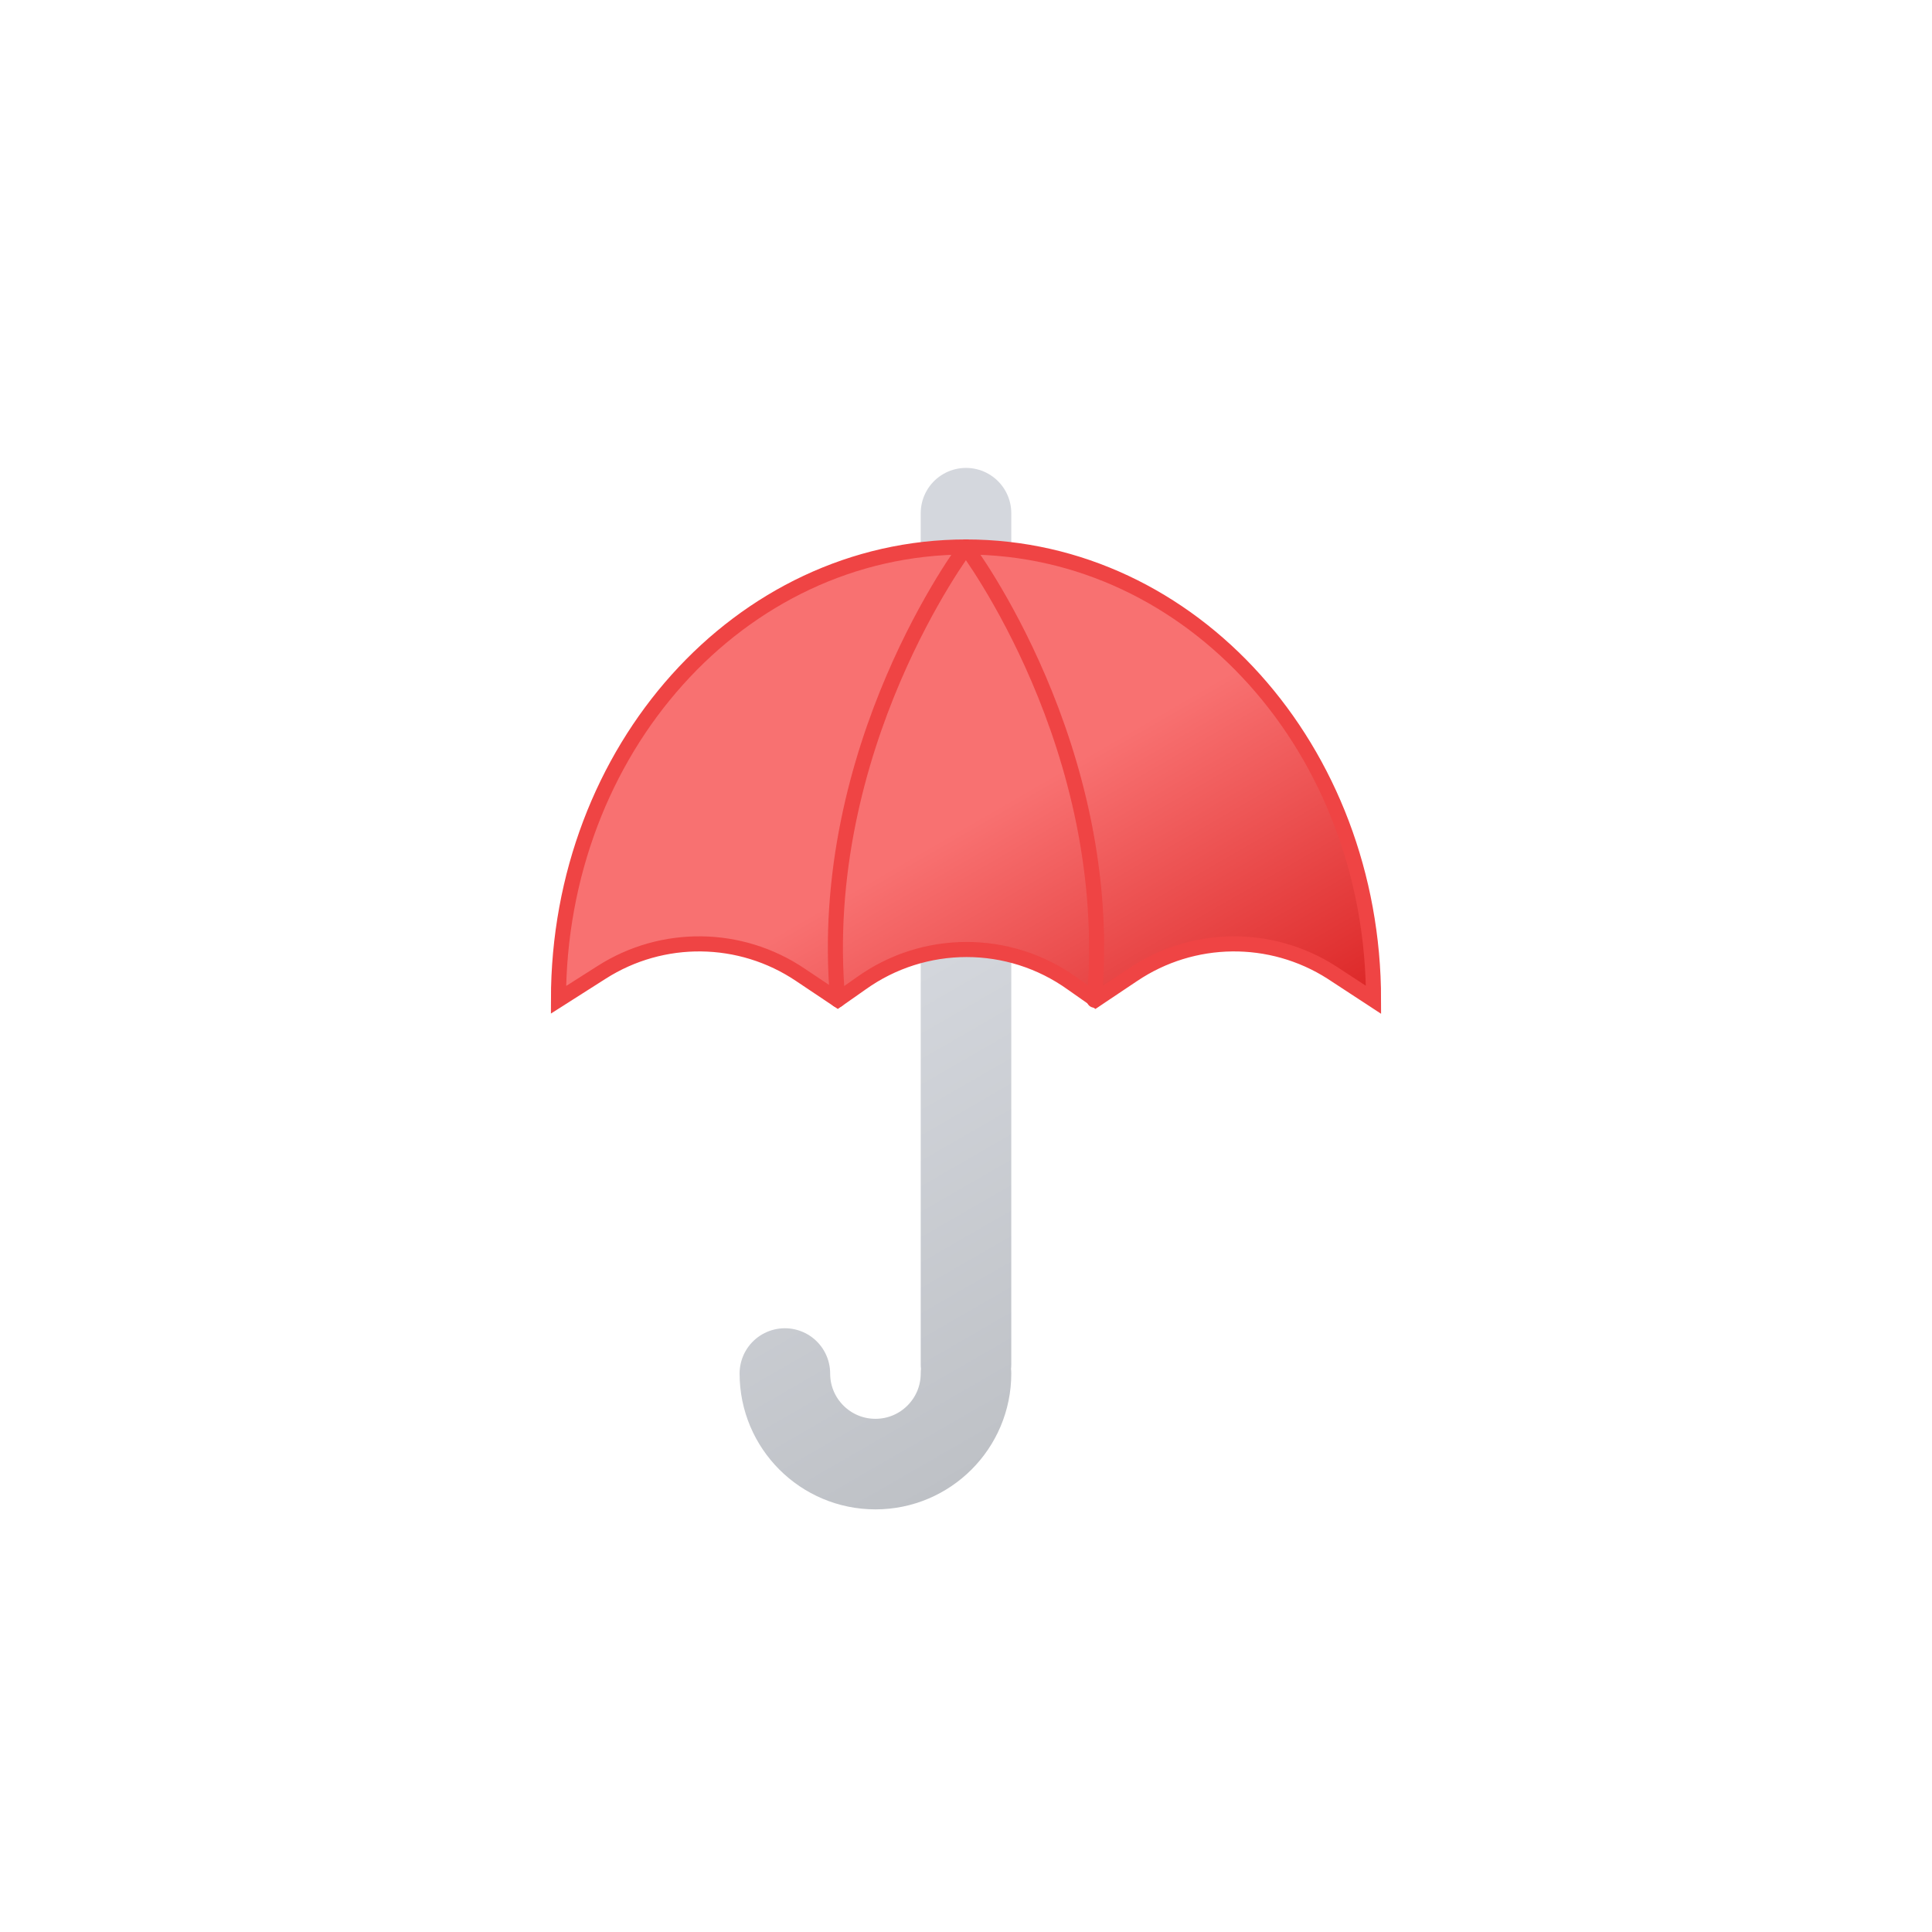
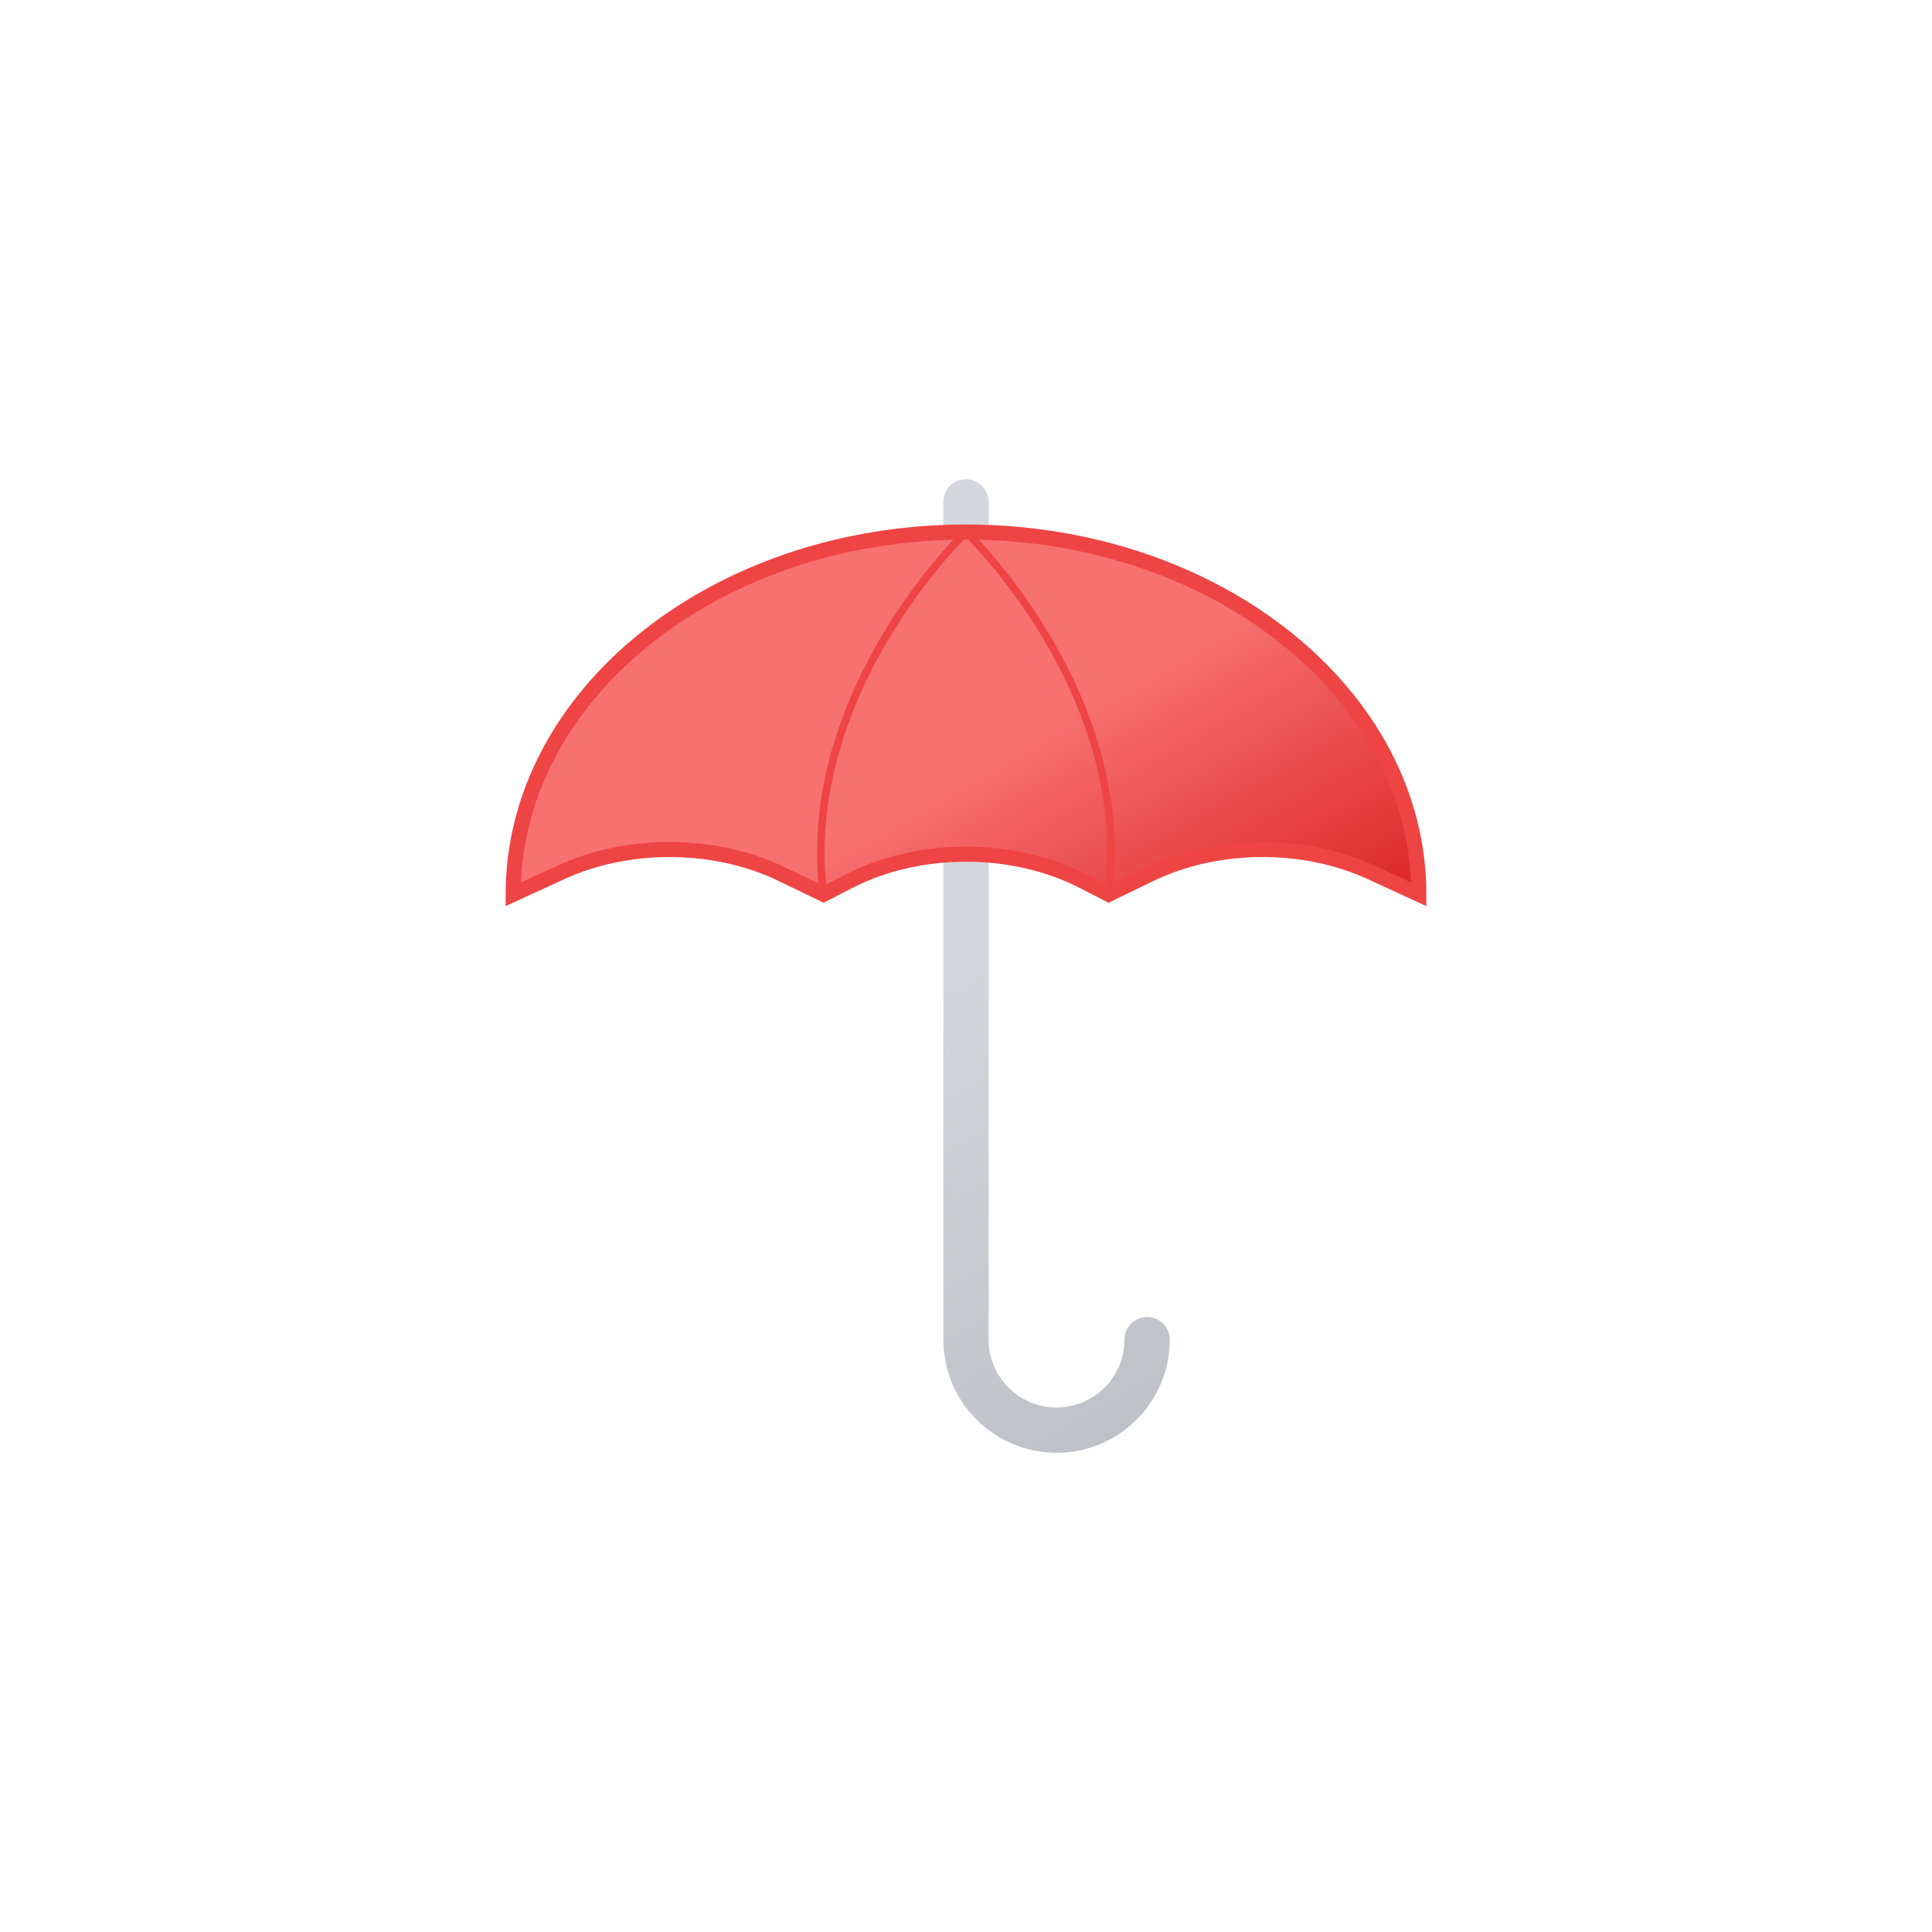
- <svg xmlns="http://www.w3.org/2000/svg" viewBox="0 0 64 64">
+ <svg xmlns="http://www.w3.org/2000/svg" viewBox="0 0 512 512">
  <defs>
-     <linearGradient id="a" x1="22.66" y1="20.66" x2="37.25" y2="45.94" gradientUnits="userSpaceOnUse">
+     <linearGradient id="a" x1="203.54" y1="156.36" x2="323.67" y2="364.43" gradientUnits="userSpaceOnUse">
      <stop offset="0" stop-color="#d4d7dd" />
      <stop offset="0.45" stop-color="#d4d7dd" />
      <stop offset="1" stop-color="#bec1c6" />
    </linearGradient>
-     <linearGradient id="b" x1="25.63" y1="19.89" x2="36.33" y2="38.42" gradientUnits="userSpaceOnUse">
+     <linearGradient id="b" x1="209.31" y1="145.56" x2="290.58" y2="286.32" gradientUnits="userSpaceOnUse">
      <stop offset="0" stop-color="#f87171" />
      <stop offset="0.45" stop-color="#f87171" />
      <stop offset="1" stop-color="#dc2626" />
    </linearGradient>
  </defs>
-   <path d="M32,31.19v14M32,17v2M26,45.5a3,3,0,0,0,6,0" fill="none" stroke-linecap="round" stroke-linejoin="round" stroke-width="3" stroke="url(#a)" />
+   <path d="M304,355a24,24,0,0,1-48,0V133" fill="none" stroke-linecap="round" stroke-linejoin="round" stroke-width="12" stroke="url(#a)" />
  <g>
-     <path d="M45.5,33.12c0-8.28-6-15-13.5-15s-13.5,6.72-13.5,15l1.43-.91a6,6,0,0,1,6.58.08l1.24.83.77-.54a6,6,0,0,1,7,0l.77.54,1.24-.83a6,6,0,0,1,6.58-.08Z" stroke="#ef4444" stroke-miterlimit="10" stroke-width="0.5" fill="url(#b)" />
-     <path d="M32,18.12s-5,6.63-4.25,15" fill="none" stroke="#ef4444" stroke-linecap="round" stroke-linejoin="round" stroke-width="0.5" />
-     <path d="M36.25,33.13c.75-8.38-4.25-15-4.25-15" fill="none" stroke="#ef4444" stroke-linecap="round" stroke-linejoin="round" stroke-width="0.5" />
-     <animateTransform attributeName="transform" type="translate" values="0 0; 0 0.5; 0 0" dur="2s" repeatCount="indefinite" />
+     <path d="M376,237c0-53-53.73-96-120-96s-120,43-120,96l12.74-5.85c17.9-8.23,40.88-8,58.49.52l11,5.33,6.81-3.5c18.53-9.51,43.41-9.51,61.94,0l6.81,3.5,11-5.33c17.61-8.54,40.59-8.75,58.49-.52Z" stroke="#ef4444" stroke-miterlimit="10" stroke-width="4" fill="url(#b)" />
+     <path d="M293.78,237c6.66-53.6-37.78-96-37.78-96s-44.44,42.4-37.78,96" fill="none" stroke="#ef4444" stroke-linecap="round" stroke-linejoin="round" stroke-width="2" />
+     <animateTransform attributeName="transform" additive="sum" type="scale" values="1 1; .9 1.1; 1 1" dur="6s" calcMode="spline" keySplines=".42, 0, .58, 1; .42, 0, .58, 1" repeatCount="indefinite" />
+     <animateTransform attributeName="transform" additive="sum" type="translate" values="0 0; 29 -14; 0 0" dur="6s" calcMode="spline" keySplines=".42, 0, .58, 1; .42, 0, .58, 1" repeatCount="indefinite" />
  </g>
</svg>
